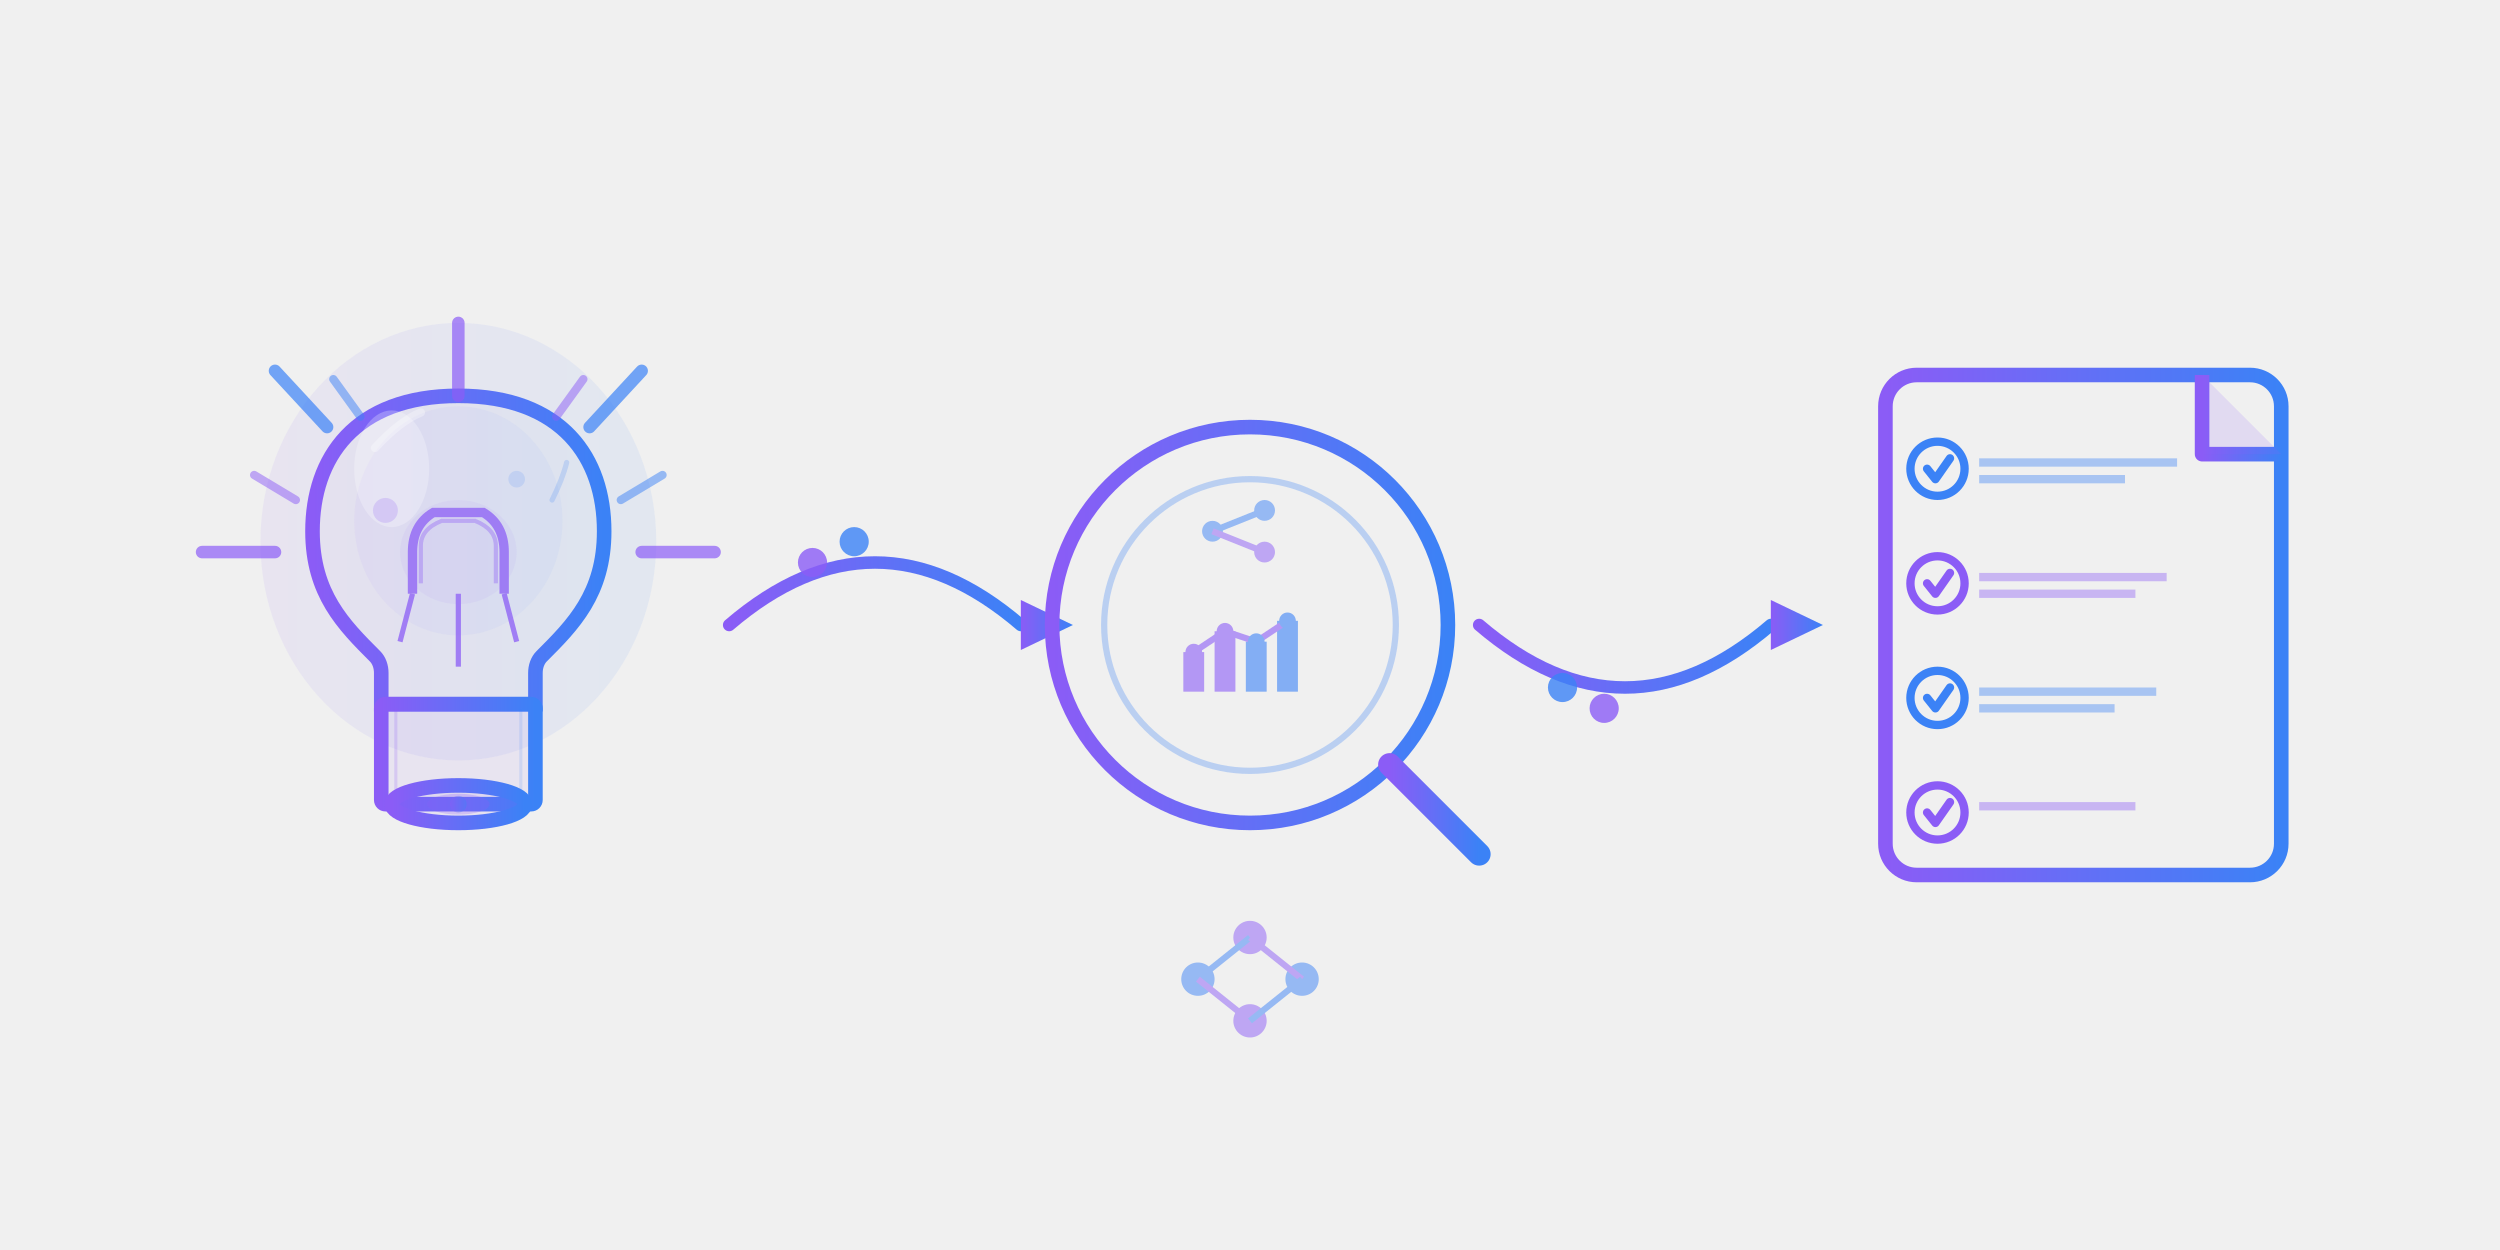
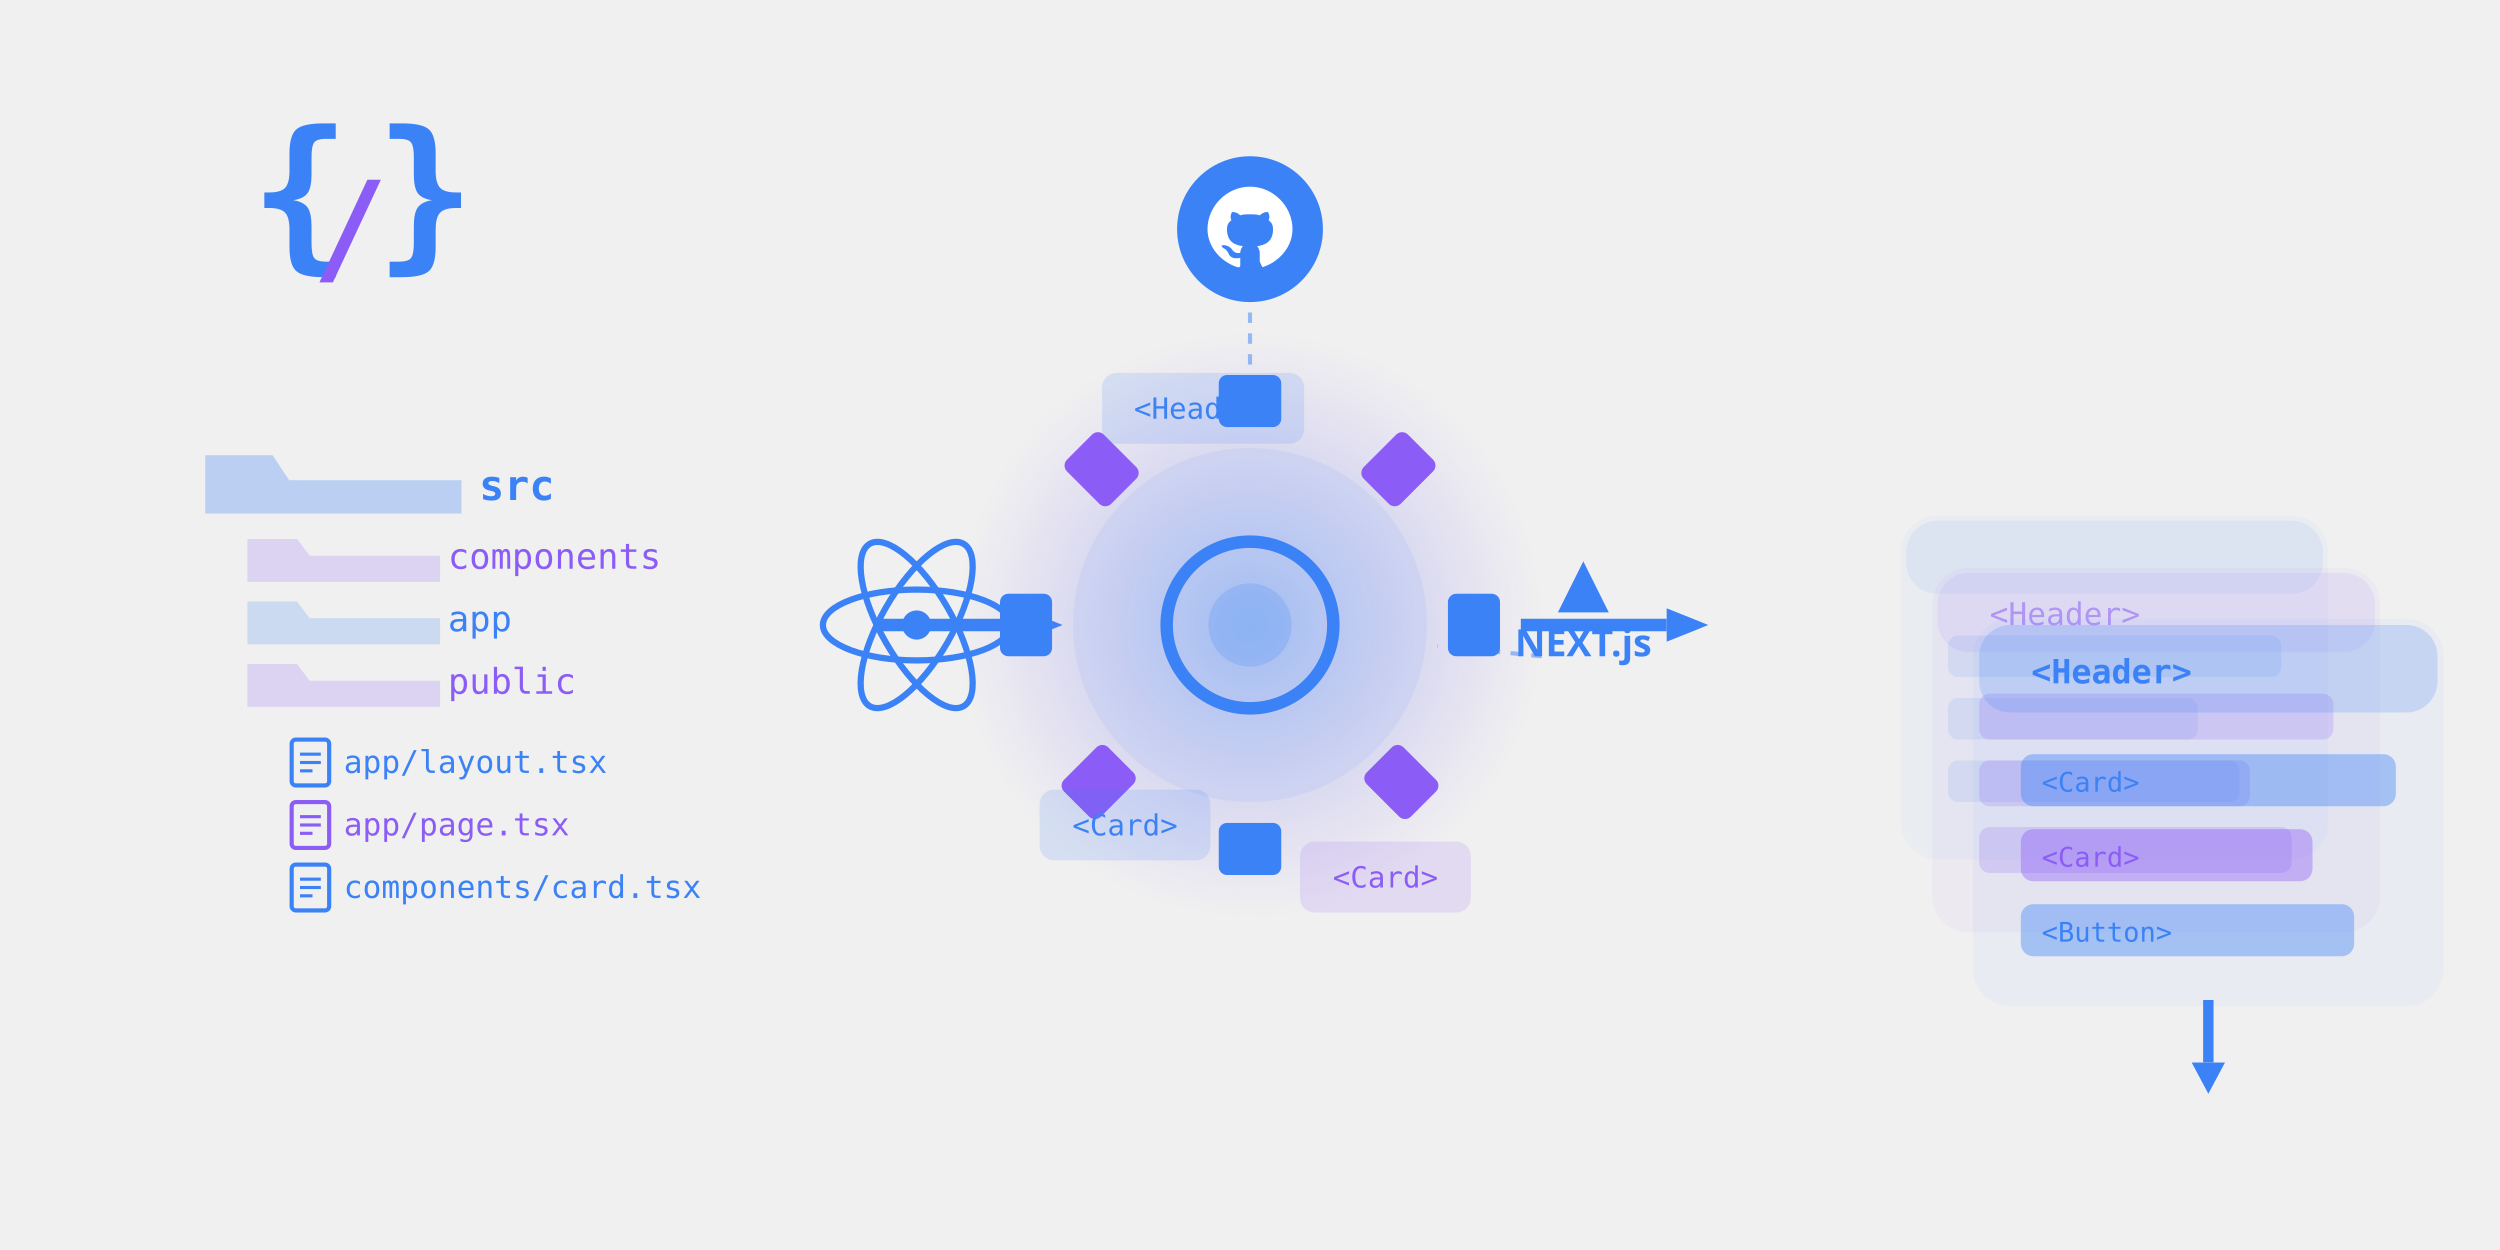
<svg xmlns="http://www.w3.org/2000/svg" viewBox="0 0 1200 600" width="100%" height="100%">
  <defs>
    <linearGradient id="purpleBlue" x1="0%" y1="0%" x2="100%" y2="0%">
      <stop offset="0%" style="stop-color:#8b5cf6;stop-opacity:1" />
      <stop offset="100%" style="stop-color:#3b82f6;stop-opacity:1" />
    </linearGradient>
    <linearGradient id="blueGradient" x1="0%" y1="0%" x2="0%" y2="100%">
      <stop offset="0%" style="stop-color:#3b82f6;stop-opacity:1" />
      <stop offset="100%" style="stop-color:#8b5cf6;stop-opacity:1" />
    </linearGradient>
+     <radialGradient id="gearGlow" cx="50%" cy="50%">
+       <stop offset="0%" style="stop-color:#3b82f6;stop-opacity:0.4" />
+       <stop offset="100%" style="stop-color:#8b5cf6;stop-opacity:0" />
+     </radialGradient>
  </defs>
-   <g transform="translate(220, 300)">
-     <ellipse cx="0" cy="-40" rx="95" ry="105" fill="url(#purpleBlue)" opacity="0.08" />
-     <path d="M 0 -110 C -50 -110 -70 -80 -70 -45 C -70 -15 -55 0 -40 15 C -38 17 -37 20 -37 23 L -37 38 L 37 38 L 37 23 C 37 20 38 17 40 15 C 55 0 70 -15 70 -45 C 70 -80 50 -110 0 -110 Z" fill="url(#purpleBlue)" fill-opacity="0.03" stroke="url(#purpleBlue)" stroke-width="7" />
-     <ellipse cx="0" cy="-50" rx="50" ry="55" fill="url(#purpleBlue)" opacity="0.05" />
-     <ellipse cx="-32" cy="-75" rx="18" ry="28" fill="#ffffff" opacity="0.25" />
-     <path d="M -40 -85 Q -28 -98 -18 -102" fill="none" stroke="#ffffff" stroke-width="4" opacity="0.3" stroke-linecap="round" />
-     <circle cx="-35" cy="-55" r="6" fill="#8b5cf6" opacity="0.2" />
-     <circle cx="28" cy="-70" r="4" fill="#3b82f6" opacity="0.15" />
-     <path d="M 45 -60 Q 50 -70 52 -78" fill="none" stroke="#3b82f6" stroke-width="2.5" opacity="0.2" stroke-linecap="round" />
-     <g>
-       <rect x="-37" y="38" width="74" height="48" fill="#8b5cf6" fill-opacity="0.08" stroke="url(#purpleBlue)" stroke-width="7" rx="2" />
-       <line x1="-37" y1="47" x2="37" y2="47" stroke="url(#purpleBlue)" stroke-width="2.5" opacity="0.35" />
-       <line x1="-37" y1="56" x2="37" y2="56" stroke="url(#purpleBlue)" stroke-width="2.5" opacity="0.35" />
-       <line x1="-37" y1="65" x2="37" y2="65" stroke="url(#purpleBlue)" stroke-width="2.5" opacity="0.35" />
-       <line x1="-37" y1="74" x2="37" y2="74" stroke="url(#purpleBlue)" stroke-width="2.5" opacity="0.35" />
-       <line x1="-30" y1="40" x2="-30" y2="84" stroke="#8b5cf6" stroke-width="1.5" opacity="0.2" />
-       <line x1="30" y1="40" x2="30" y2="84" stroke="#3b82f6" stroke-width="1.5" opacity="0.15" />
+   <g transform="translate(120, 300)">
+     <g transform="translate(0, -180)">
+       <text x="0" y="0" font-family="monospace" font-size="80" font-weight="bold" fill="#3b82f6">{</text>
+       <text x="30" y="10" font-family="monospace" font-size="60" font-weight="bold" fill="#8b5cf6">/</text>
+       <text x="60" y="0" font-family="monospace" font-size="80" font-weight="bold" fill="#3b82f6">}</text>
    </g>
-     <ellipse cx="0" cy="86" rx="32" ry="9" fill="#8b5cf6" fill-opacity="0.1" stroke="url(#purpleBlue)" stroke-width="7" />
-     <ellipse cx="0" cy="86" rx="15" ry="5" fill="#8b5cf6" opacity="0.25" />
-     <circle cx="0" cy="86" r="4" fill="url(#purpleBlue)" opacity="0.4" />
-     <g opacity="0.75">
-       <line x1="0" y1="20" x2="0" y2="-15" stroke="#8b5cf6" stroke-width="2.5" />
-       <path d="M -22 -15 L -22 -35 Q -22 -48 -12 -54 L 12 -54 Q 22 -48 22 -35 L 22 -15" fill="none" stroke="#8b5cf6" stroke-width="4.5" />
-       <path d="M -18 -20 L -18 -38 Q -18 -46 -8 -50 L 8 -50 Q 18 -46 18 -38 L 18 -20" fill="none" stroke="#8b5cf6" stroke-width="2" opacity="0.5" />
-       <line x1="-22" y1="-15" x2="-28" y2="8" stroke="#8b5cf6" stroke-width="2.5" />
-       <line x1="22" y1="-15" x2="28" y2="8" stroke="#8b5cf6" stroke-width="2.5" />
-       <ellipse cx="0" cy="-35" rx="28" ry="25" fill="#8b5cf6" opacity="0.08" />
-     </g>
-     <line x1="0" y1="-110" x2="0" y2="-145" stroke="#8b5cf6" stroke-width="6" stroke-linecap="round" opacity="0.7">
-       <animate attributeName="opacity" values="0.7;0.35;0.7" dur="2s" repeatCount="indefinite" />
-     </line>
-     <line x1="63" y1="-95" x2="88" y2="-122" stroke="#3b82f6" stroke-width="6" stroke-linecap="round" opacity="0.7">
-       <animate attributeName="opacity" values="0.7;0.35;0.7" dur="2s" begin="0.25s" repeatCount="indefinite" />
-     </line>
-     <line x1="88" y1="-35" x2="123" y2="-35" stroke="#8b5cf6" stroke-width="6" stroke-linecap="round" opacity="0.7">
-       <animate attributeName="opacity" values="0.7;0.35;0.7" dur="2s" begin="0.5s" repeatCount="indefinite" />
-     </line>
-     <line x1="-63" y1="-95" x2="-88" y2="-122" stroke="#3b82f6" stroke-width="6" stroke-linecap="round" opacity="0.7">
-       <animate attributeName="opacity" values="0.7;0.35;0.7" dur="2s" begin="0.75s" repeatCount="indefinite" />
-     </line>
-     <line x1="-88" y1="-35" x2="-123" y2="-35" stroke="#8b5cf6" stroke-width="6" stroke-linecap="round" opacity="0.7">
-       <animate attributeName="opacity" values="0.7;0.35;0.7" dur="2s" begin="1s" repeatCount="indefinite" />
-     </line>
-     <line x1="47" y1="-100" x2="60" y2="-118" stroke="#8b5cf6" stroke-width="4" stroke-linecap="round" opacity="0.5">
-       <animate attributeName="opacity" values="0.5;0.2;0.5" dur="2s" begin="0.35s" repeatCount="indefinite" />
-     </line>
-     <line x1="-47" y1="-100" x2="-60" y2="-118" stroke="#3b82f6" stroke-width="4" stroke-linecap="round" opacity="0.5">
-       <animate attributeName="opacity" values="0.5;0.2;0.5" dur="2s" begin="0.85s" repeatCount="indefinite" />
-     </line>
-     <line x1="78" y1="-60" x2="98" y2="-72" stroke="#3b82f6" stroke-width="4" stroke-linecap="round" opacity="0.5">
-       <animate attributeName="opacity" values="0.5;0.2;0.5" dur="2s" begin="0.6s" repeatCount="indefinite" />
-     </line>
-     <line x1="-78" y1="-60" x2="-98" y2="-72" stroke="#8b5cf6" stroke-width="4" stroke-linecap="round" opacity="0.5">
-       <animate attributeName="opacity" values="0.5;0.2;0.5" dur="2s" begin="0.1s" repeatCount="indefinite" />
-     </line>
-   </g>
-   <g>
-     <path d="M 350 300 Q 420 240 490 300" fill="none" stroke="url(#purpleBlue)" stroke-width="6" stroke-linecap="round" />
-     <polygon points="490,288 515,300 490,312" fill="url(#purpleBlue)" />
-     <circle cx="390" cy="270" r="7" fill="#8b5cf6" opacity="0.8">
-       <animateMotion path="M 0 0 Q 50 -30 100 0" dur="2s" repeatCount="indefinite" />
-       <animate attributeName="opacity" values="0;0.8;0" dur="2s" repeatCount="indefinite" />
-     </circle>
-     <circle cx="410" cy="260" r="7" fill="#3b82f6" opacity="0.8">
-       <animateMotion path="M 0 0 Q 50 -30 100 0" dur="2s" begin="0.5s" repeatCount="indefinite" />
-       <animate attributeName="opacity" values="0;0.8;0" dur="2s" begin="0.5s" repeatCount="indefinite" />
-     </circle>
-   </g>
-   <g transform="translate(600, 300)">
-     <circle cx="0" cy="0" r="95" fill="none" stroke="url(#purpleBlue)" stroke-width="7" />
-     <line x1="67" y1="67" x2="110" y2="110" stroke="url(#purpleBlue)" stroke-width="11" stroke-linecap="round" />
-     <circle cx="0" cy="0" r="70" fill="none" stroke="#3b82f6" stroke-width="3" opacity="0.3" />
-     <g transform="translate(-32, -12)" opacity="0.6">
-       <rect x="0" y="25" width="10" height="19" fill="#8b5cf6" />
-       <rect x="15" y="15" width="10" height="29" fill="#8b5cf6" />
-       <rect x="30" y="20" width="10" height="24" fill="#3b82f6" />
-       <rect x="45" y="10" width="10" height="34" fill="#3b82f6" />
-       <path d="M 5 25 L 20 15 L 35 20 L 50 10" fill="none" stroke="#8b5cf6" stroke-width="3" />
-       <circle cx="5" cy="25" r="4" fill="#8b5cf6" />
-       <circle cx="20" cy="15" r="4" fill="#8b5cf6" />
-       <circle cx="35" cy="20" r="4" fill="#3b82f6" />
-       <circle cx="50" cy="10" r="4" fill="#3b82f6" />
-     </g>
-     <g transform="translate(-18, -45)" opacity="0.5">
-       <circle cx="0" cy="0" r="5" fill="#3b82f6" />
-       <circle cx="25" cy="-10" r="5" fill="#3b82f6" />
-       <circle cx="25" cy="10" r="5" fill="#8b5cf6" />
-       <line x1="0" y1="0" x2="25" y2="-10" stroke="#3b82f6" stroke-width="3" />
-       <line x1="0" y1="0" x2="25" y2="10" stroke="#8b5cf6" stroke-width="3" />
+     <g transform="translate(-20, -80)">
+       <path d="M 0 0 L 30 0 L 38 12 L 120 12 L 120 25 L 0 25 Z" fill="#3b82f6" opacity="0.3" stroke="#3b82f6" stroke-width="3" />
+       <text x="130" y="20" font-family="monospace" font-size="20" font-weight="bold" fill="#3b82f6">src</text>
+       <g transform="translate(20, 40)">
+         <path d="M 0 0 L 22 0 L 28 8 L 90 8 L 90 18 L 0 18 Z" fill="#8b5cf6" opacity="0.2" stroke="#8b5cf6" stroke-width="2.5" />
+         <text x="95" y="13" font-family="monospace" font-size="17" fill="#8b5cf6">components</text>
+       </g>
+       <g transform="translate(20, 70)">
+         <path d="M 0 0 L 22 0 L 28 8 L 90 8 L 90 18 L 0 18 Z" fill="#3b82f6" opacity="0.2" stroke="#3b82f6" stroke-width="2.5" />
+         <text x="95" y="13" font-family="monospace" font-size="17" fill="#3b82f6">app</text>
+       </g>
+       <g transform="translate(20, 100)">
+         <path d="M 0 0 L 22 0 L 28 8 L 90 8 L 90 18 L 0 18 Z" fill="#8b5cf6" opacity="0.2" stroke="#8b5cf6" stroke-width="2.5" />
+         <text x="95" y="13" font-family="monospace" font-size="17" fill="#8b5cf6">public</text>
+       </g>
+       <g transform="translate(40, 135)">
+         <rect x="0" y="0" width="18" height="22" rx="2" fill="none" stroke="#3b82f6" stroke-width="2" />
+         <line x1="4" y1="7" x2="14" y2="7" stroke="#3b82f6" stroke-width="1.5" />
+         <line x1="4" y1="11" x2="14" y2="11" stroke="#3b82f6" stroke-width="1.5" />
+         <line x1="4" y1="15" x2="10" y2="15" stroke="#3b82f6" stroke-width="1.5" />
+         <text x="25" y="16" font-family="monospace" font-size="15" fill="#3b82f6">app/layout.tsx</text>
+       </g>
+       <g transform="translate(40, 165)">
+         <rect x="0" y="0" width="18" height="22" rx="2" fill="none" stroke="#8b5cf6" stroke-width="2" />
+         <line x1="4" y1="7" x2="14" y2="7" stroke="#8b5cf6" stroke-width="1.5" />
+         <line x1="4" y1="11" x2="14" y2="11" stroke="#8b5cf6" stroke-width="1.5" />
+         <line x1="4" y1="15" x2="10" y2="15" stroke="#8b5cf6" stroke-width="1.5" />
+         <text x="25" y="16" font-family="monospace" font-size="15" fill="#8b5cf6">app/page.tsx</text>
+       </g>
+       <g transform="translate(40, 195)">
+         <rect x="0" y="0" width="18" height="22" rx="2" fill="none" stroke="#3b82f6" stroke-width="2" />
+         <line x1="4" y1="7" x2="14" y2="7" stroke="#3b82f6" stroke-width="1.5" />
+         <line x1="4" y1="11" x2="14" y2="11" stroke="#3b82f6" stroke-width="1.5" />
+         <line x1="4" y1="15" x2="10" y2="15" stroke="#3b82f6" stroke-width="1.5" />
+         <text x="25" y="16" font-family="monospace" font-size="15" fill="#3b82f6">components/card.tsx</text>
+       </g>
    </g>
  </g>
-   <g>
-     <path d="M 710 300 Q 780 360 850 300" fill="none" stroke="url(#purpleBlue)" stroke-width="6" stroke-linecap="round" />
-     <polygon points="850,288 875,300 850,312" fill="url(#purpleBlue)" />
-     <circle cx="750" cy="330" r="7" fill="#3b82f6" opacity="0.8">
-       <animateMotion path="M 0 0 Q 50 30 100 0" dur="2s" repeatCount="indefinite" />
-       <animate attributeName="opacity" values="0;0.8;0" dur="2s" repeatCount="indefinite" />
-     </circle>
-     <circle cx="770" cy="340" r="7" fill="#8b5cf6" opacity="0.8">
-       <animateMotion path="M 0 0 Q 50 30 100 0" dur="2s" begin="0.5s" repeatCount="indefinite" />
-       <animate attributeName="opacity" values="0;0.8;0" dur="2s" begin="0.5s" repeatCount="indefinite" />
-     </circle>
+   <path d="M 420 300 L 490 300" fill="none" stroke="#3b82f6" stroke-width="6" />
+   <polygon points="490,292 510,300 490,308" fill="#3b82f6" />
+   <g transform="translate(600, 300)">
+     <circle cx="0" cy="0" r="140" fill="url(#gearGlow)" />
+     <g>
+       <rect x="-15" y="-120" width="30" height="25" rx="4" fill="#3b82f6" />
+       <rect x="-120" y="-15" width="25" height="30" rx="4" fill="#3b82f6" />
+       <rect x="95" y="-15" width="25" height="30" rx="4" fill="#3b82f6" />
+       <rect x="-15" y="95" width="30" height="25" rx="4" fill="#3b82f6" />
+       <rect x="-88" y="-88" width="30" height="25" rx="4" fill="#8b5cf6" transform="rotate(45 -73 -73)" />
+       <rect x="58" y="-88" width="30" height="25" rx="4" fill="#8b5cf6" transform="rotate(-45 73 -73)" />
+       <rect x="-88" y="63" width="30" height="25" rx="4" fill="#8b5cf6" transform="rotate(-45 -73 75)" />
+       <rect x="58" y="63" width="30" height="25" rx="4" fill="#8b5cf6" transform="rotate(45 73 75)" />
+       <animateTransform attributeName="transform" type="rotate" from="0 0 0" to="360 0 0" dur="12s" repeatCount="indefinite" />
+     </g>
+     <circle cx="0" cy="0" r="80" fill="#3b82f6" opacity="0.08" stroke="#3b82f6" stroke-width="10" />
+     <circle cx="0" cy="0" r="40" fill="none" stroke="#3b82f6" stroke-width="6" />
+     <circle cx="0" cy="0" r="20" fill="#3b82f6" opacity="0.2" />
+     <g transform="translate(0, -190)">
+       <circle cx="0" cy="0" r="35" fill="#3b82f6" />
+       <path d="M 0 -24 C -13 -24 -24 -13 -24 0 C -24 10 -16.5 18.5 -7 21.5 C -6 21.8 -5.5 21.2 -5.5 20.6 C -5.5 20 -5.5 18.4 -5.5 16.2 C -11 17.4 -12 14 -12 14 C -13 11.5 -15 10.7 -15 10.7 C -17.5 9 -14.8 9 -14.8 9 C -12 9.2 -10.5 11 -10.5 11 C -8.5 14.5 -5 13.5 -5.5 13 C -5.3 11.5 -4.6 10.2 -4 9.6 C -8.5 9 -13 7.2 -13 0 C -13 -2 -12.5 -3.6 -10.5 -5 C -10.8 -5.6 -11.5 -7.2 -10.2 -9.6 C -10.2 -9.6 -8 -10.2 -5.5 -7.8 C -4 -8.4 -2 -8.4 0 -8.4 C 2 -8.4 4 -8.4 5.5 -7.8 C 8 -10.2 10.2 -9.6 10.2 -9.6 C 11.5 -7.2 10.8 -5.6 10.5 -5 C 12.5 -3.6 13 -2 13 0 C 13 7.2 8.5 9 4 9.6 C 4.6 10.2 5.3 11.5 5.5 13 C 5.5 15.5 5.5 17.5 5.5 18 C 5.5 18.6 6 19.2 7 21.5 C 16.5 18.5 24 10 24 0 C 24 -13 13 -24 0 -24 Z" fill="#ffffff" transform="scale(0.85)" />
+     </g>
+     <g transform="translate(-160, 0)">
+       <ellipse cx="0" cy="0" rx="45" ry="17" fill="none" stroke="#3b82f6" stroke-width="3" />
+       <ellipse cx="0" cy="0" rx="45" ry="17" fill="none" stroke="#3b82f6" stroke-width="3" transform="rotate(60)" />
+       <ellipse cx="0" cy="0" rx="45" ry="17" fill="none" stroke="#3b82f6" stroke-width="3" transform="rotate(120)" />
+       <circle cx="0" cy="0" r="7" fill="#3b82f6" />
+     </g>
+     <g transform="translate(160, 15)">
+       <text x="0" y="0" text-anchor="middle" font-family="sans-serif" font-size="18" font-weight="600" fill="#3b82f6">NEXT.js</text>
+       <text x="0" y="-25" text-anchor="middle" font-family="sans-serif" font-size="32" fill="#3b82f6">▲</text>
+     </g>
+     <g transform="translate(-70, -120)">
+       <rect x="0" y="0" width="95" height="32" rx="6" fill="#3b82f6" opacity="0.15" stroke="#3b82f6" stroke-width="2" />
+       <text x="48" y="21" text-anchor="middle" font-family="monospace" font-size="14" fill="#3b82f6">&lt;Header&gt;</text>
+     </g>
+     <g transform="translate(25, 105)">
+       <rect x="0" y="0" width="80" height="32" rx="6" fill="#8b5cf6" opacity="0.15" stroke="#8b5cf6" stroke-width="2" />
+       <text x="40" y="21" text-anchor="middle" font-family="monospace" font-size="14" fill="#8b5cf6">&lt;Card&gt;</text>
+     </g>
+     <g transform="translate(-100, 80)">
+       <rect x="0" y="0" width="80" height="32" rx="6" fill="#3b82f6" opacity="0.15" stroke="#3b82f6" stroke-width="2" />
+       <text x="40" y="21" text-anchor="middle" font-family="monospace" font-size="14" fill="#3b82f6">&lt;Card&gt;</text>
+     </g>
+     <line x1="0" y1="-150" x2="0" y2="-100" stroke="#3b82f6" stroke-width="2" stroke-dasharray="5,5" opacity="0.5" />
+     <line x1="-140" y1="0" x2="-90" y2="0" stroke="#3b82f6" stroke-width="2" stroke-dasharray="5,5" opacity="0.5" />
+     <line x1="140" y1="15" x2="90" y2="10" stroke="#3b82f6" stroke-width="2" stroke-dasharray="5,5" opacity="0.5" />
  </g>
-   <g transform="translate(1000, 300)">
-     <rect x="-95" y="-120" width="190" height="240" rx="15" fill="none" stroke="url(#purpleBlue)" stroke-width="7" />
-     <path d="M 57 -120 L 57 -82 L 95 -82" fill="none" stroke="url(#purpleBlue)" stroke-width="7" stroke-linejoin="round" />
-     <path d="M 57 -120 L 57 -82 L 95 -82 Z" fill="#8b5cf6" opacity="0.15" />
-     <g transform="translate(-70, -75)">
-       <circle cx="0" cy="0" r="13" fill="none" stroke="#3b82f6" stroke-width="4" />
-       <path d="M -5 0 L -1 5 L 6 -5" fill="none" stroke="#3b82f6" stroke-width="4" stroke-linecap="round" stroke-linejoin="round" />
-       <line x1="20" y1="-3" x2="115" y2="-3" stroke="#3b82f6" stroke-width="4" opacity="0.4" />
-       <line x1="20" y1="5" x2="90" y2="5" stroke="#3b82f6" stroke-width="4" opacity="0.4" />
+   <path d="M 730 300 L 800 300" fill="none" stroke="#3b82f6" stroke-width="6" />
+   <polygon points="800,292 820,300 800,308" fill="#3b82f6" />
+   <g transform="translate(950, 300)">
+     <g transform="translate(-35, -50)" opacity="0.4">
+       <rect x="0" y="0" width="200" height="160" rx="15" fill="#3b82f6" opacity="0.1" stroke="#3b82f6" stroke-width="5" />
+       <rect x="0" y="0" width="200" height="35" rx="15" fill="#3b82f6" opacity="0.2" />
+       <rect x="20" y="55" width="160" height="20" rx="5" fill="#3b82f6" opacity="0.3" />
+       <rect x="20" y="85" width="120" height="20" rx="5" fill="#3b82f6" opacity="0.3" />
+       <rect x="20" y="115" width="140" height="20" rx="5" fill="#3b82f6" opacity="0.3" />
+       <animate attributeName="transform" values="translate(-35, -50);translate(-35, -55);translate(-35, -50)" dur="3s" repeatCount="indefinite" />
    </g>
-     <g transform="translate(-70, -20)">
-       <circle cx="0" cy="0" r="13" fill="none" stroke="#8b5cf6" stroke-width="4" />
-       <path d="M -5 0 L -1 5 L 6 -5" fill="none" stroke="#8b5cf6" stroke-width="4" stroke-linecap="round" stroke-linejoin="round" />
-       <line x1="20" y1="-3" x2="110" y2="-3" stroke="#8b5cf6" stroke-width="4" opacity="0.4" />
-       <line x1="20" y1="5" x2="95" y2="5" stroke="#8b5cf6" stroke-width="4" opacity="0.4" />
+     <g transform="translate(-20, -25)" opacity="0.6">
+       <rect x="0" y="0" width="210" height="170" rx="15" fill="#8b5cf6" opacity="0.08" stroke="#8b5cf6" stroke-width="5" />
+       <rect x="0" y="0" width="210" height="38" rx="15" fill="#8b5cf6" opacity="0.15" />
+       <text x="25" y="25" font-family="monospace" font-size="15" fill="#8b5cf6">&lt;Header&gt;</text>
+       <rect x="20" y="58" width="170" height="22" rx="5" fill="#8b5cf6" opacity="0.35" />
+       <rect x="20" y="90" width="130" height="22" rx="5" fill="#8b5cf6" opacity="0.35" />
+       <rect x="20" y="122" width="150" height="22" rx="5" fill="#8b5cf6" opacity="0.35" />
+       <animate attributeName="transform" values="translate(-20, -25);translate(-20, -30);translate(-20, -25)" dur="3.5s" repeatCount="indefinite" />
    </g>
-     <g transform="translate(-70, 35)">
-       <circle cx="0" cy="0" r="13" fill="none" stroke="#3b82f6" stroke-width="4" />
-       <path d="M -5 0 L -1 5 L 6 -5" fill="none" stroke="#3b82f6" stroke-width="4" stroke-linecap="round" stroke-linejoin="round" />
-       <line x1="20" y1="-3" x2="105" y2="-3" stroke="#3b82f6" stroke-width="4" opacity="0.4" />
-       <line x1="20" y1="5" x2="85" y2="5" stroke="#3b82f6" stroke-width="4" opacity="0.4" />
-     </g>
-     <g transform="translate(-70, 90)">
-       <circle cx="0" cy="0" r="13" fill="none" stroke="#8b5cf6" stroke-width="4" />
-       <path d="M -5 0 L -1 5 L 6 -5" fill="none" stroke="#8b5cf6" stroke-width="4" stroke-linecap="round" stroke-linejoin="round" />
-       <line x1="20" y1="-3" x2="95" y2="-3" stroke="#8b5cf6" stroke-width="4" opacity="0.4" />
+     <g>
+       <rect x="0" y="0" width="220" height="180" rx="15" fill="#3b82f6" opacity="0.05" stroke="#3b82f6" stroke-width="6" />
+       <rect x="0" y="0" width="220" height="42" rx="15" fill="#3b82f6" opacity="0.2" />
+       <text x="25" y="28" font-family="monospace" font-size="16" font-weight="600" fill="#3b82f6">&lt;Header&gt;</text>
+       <rect x="20" y="62" width="180" height="25" rx="6" fill="#3b82f6" opacity="0.4" />
+       <text x="30" y="80" font-family="monospace" font-size="13" fill="#3b82f6">&lt;Card&gt;</text>
+       <rect x="20" y="98" width="140" height="25" rx="6" fill="#8b5cf6" opacity="0.4" />
+       <text x="30" y="116" font-family="monospace" font-size="13" fill="#8b5cf6">&lt;Card&gt;</text>
+       <rect x="20" y="134" width="160" height="25" rx="6" fill="#3b82f6" opacity="0.4" />
+       <text x="30" y="152" font-family="monospace" font-size="13" fill="#3b82f6">&lt;Button&gt;</text>
+       <animate attributeName="transform" values="translate(0, 0);translate(0, -5);translate(0, 0)" dur="4s" repeatCount="indefinite" />
    </g>
  </g>
-   <g transform="translate(600, 470)" opacity="0.5">
-     <circle cx="-25" cy="0" r="8" fill="#3b82f6" />
-     <circle cx="0" cy="-20" r="8" fill="#8b5cf6" />
-     <circle cx="0" cy="20" r="8" fill="#8b5cf6" />
-     <circle cx="25" cy="0" r="8" fill="#3b82f6" />
-     <line x1="-25" y1="0" x2="0" y2="-20" stroke="#3b82f6" stroke-width="3" />
-     <line x1="-25" y1="0" x2="0" y2="20" stroke="#8b5cf6" stroke-width="3" />
-     <line x1="25" y1="0" x2="0" y2="-20" stroke="#8b5cf6" stroke-width="3" />
-     <line x1="25" y1="0" x2="0" y2="20" stroke="#3b82f6" stroke-width="3" />
-   </g>
+   <path d="M 1060 480 L 1060 510" fill="none" stroke="#3b82f6" stroke-width="5" />
+   <polygon points="1052,510 1060,525 1068,510" fill="#3b82f6" />
</svg>
